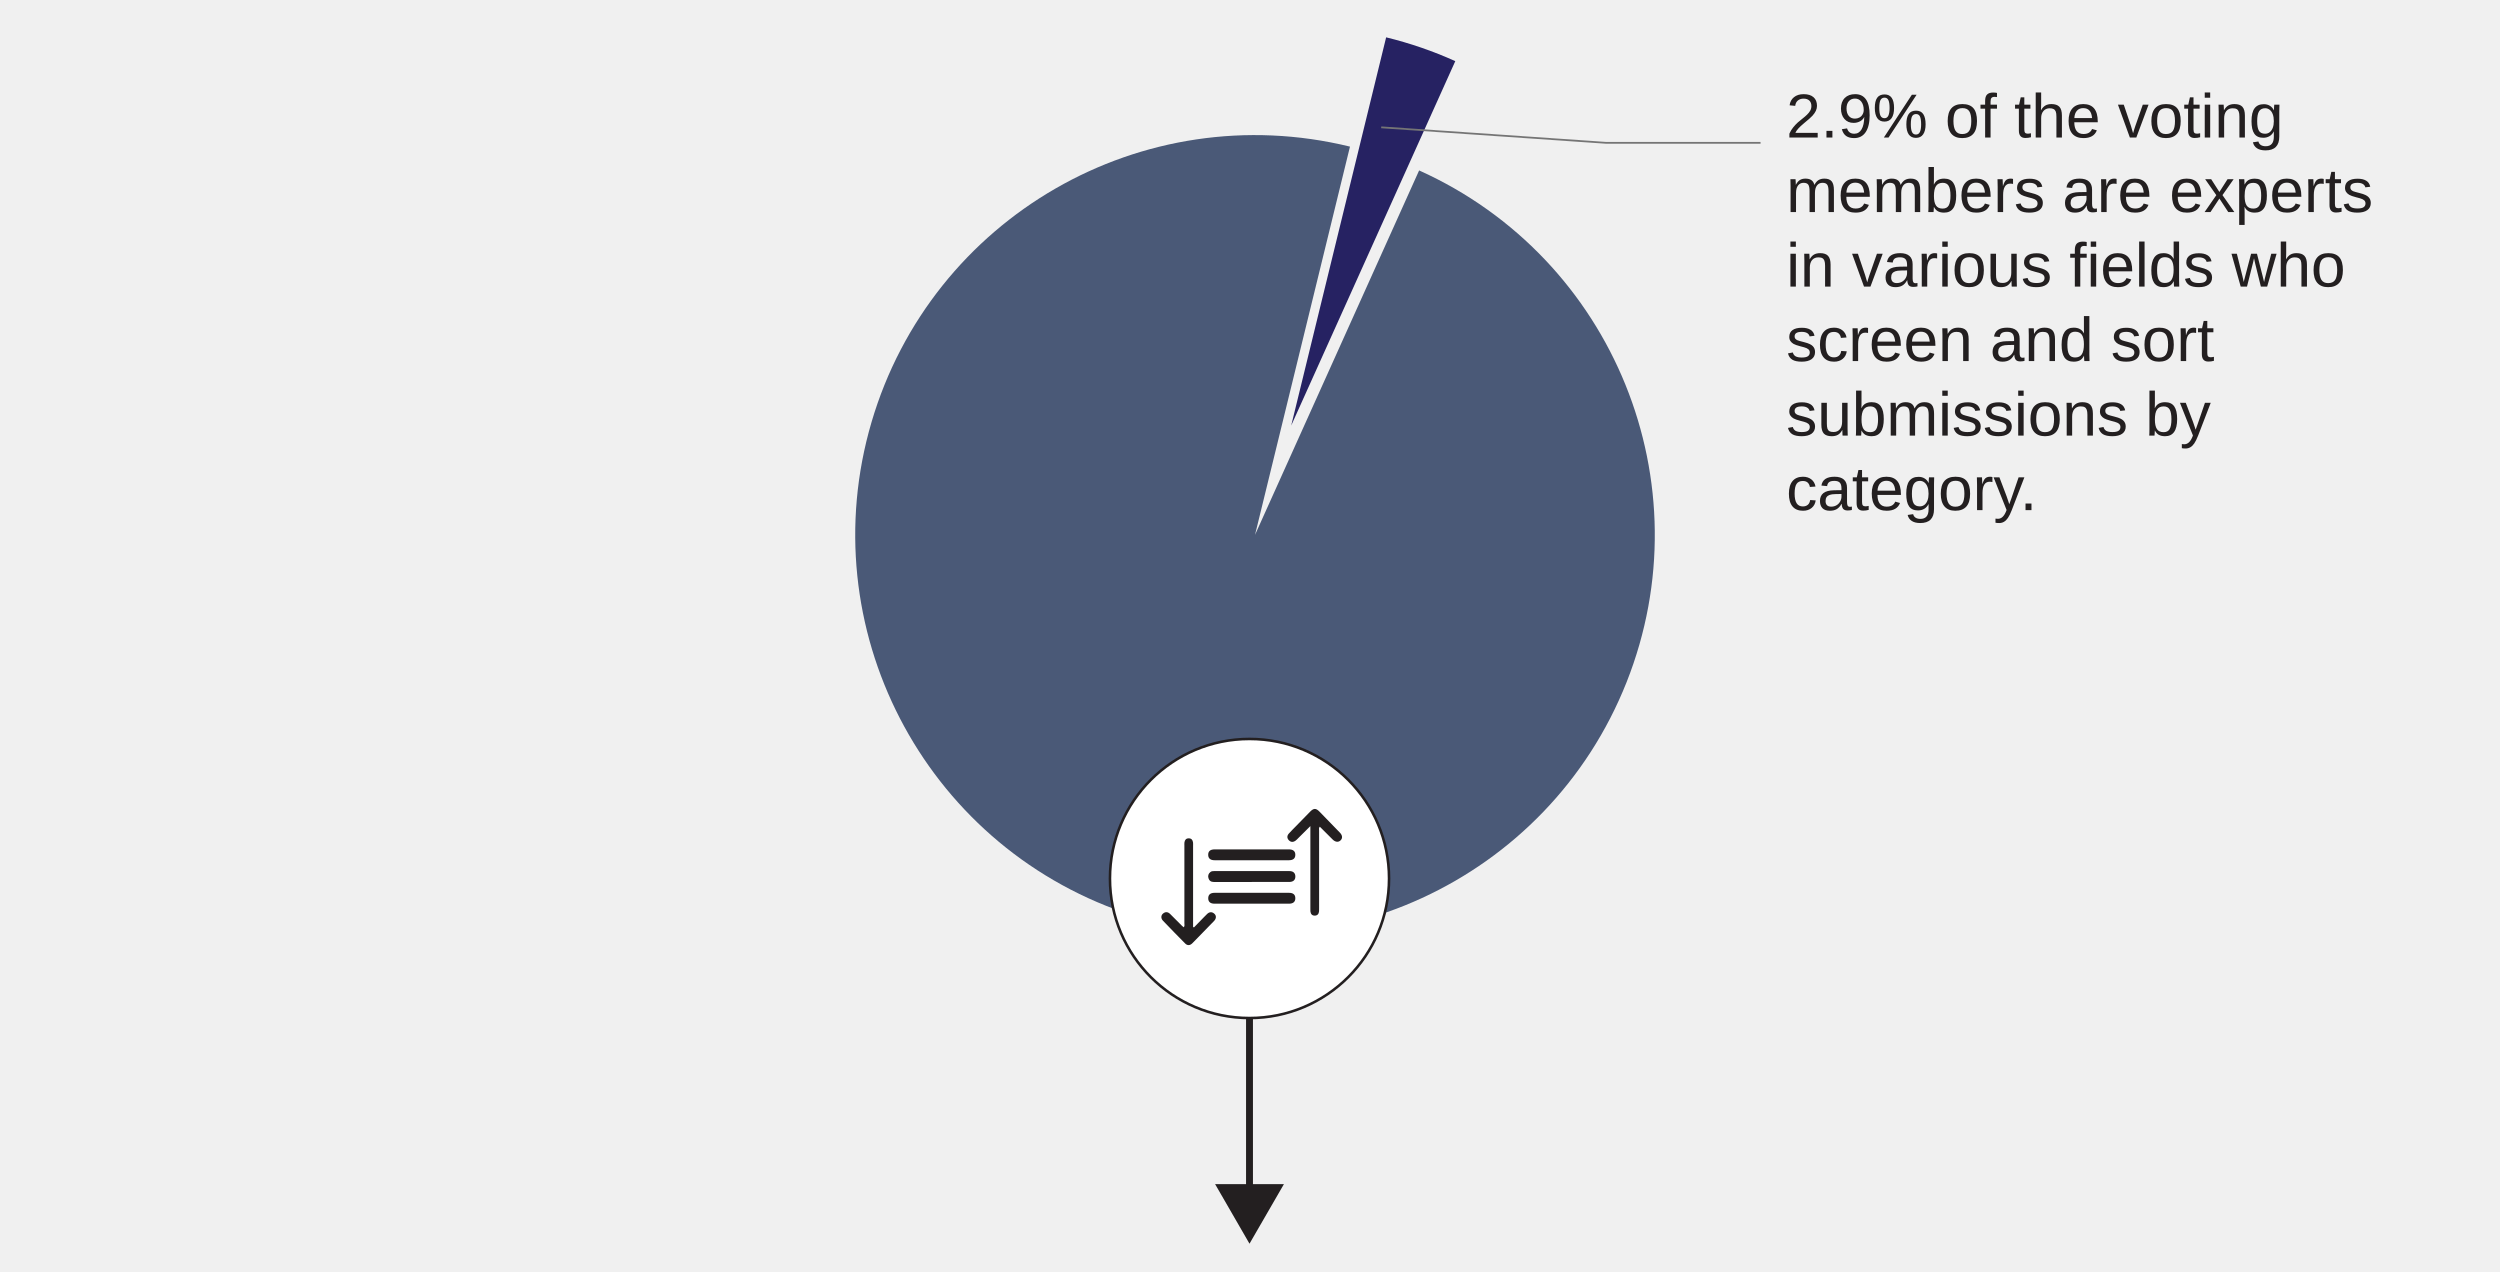
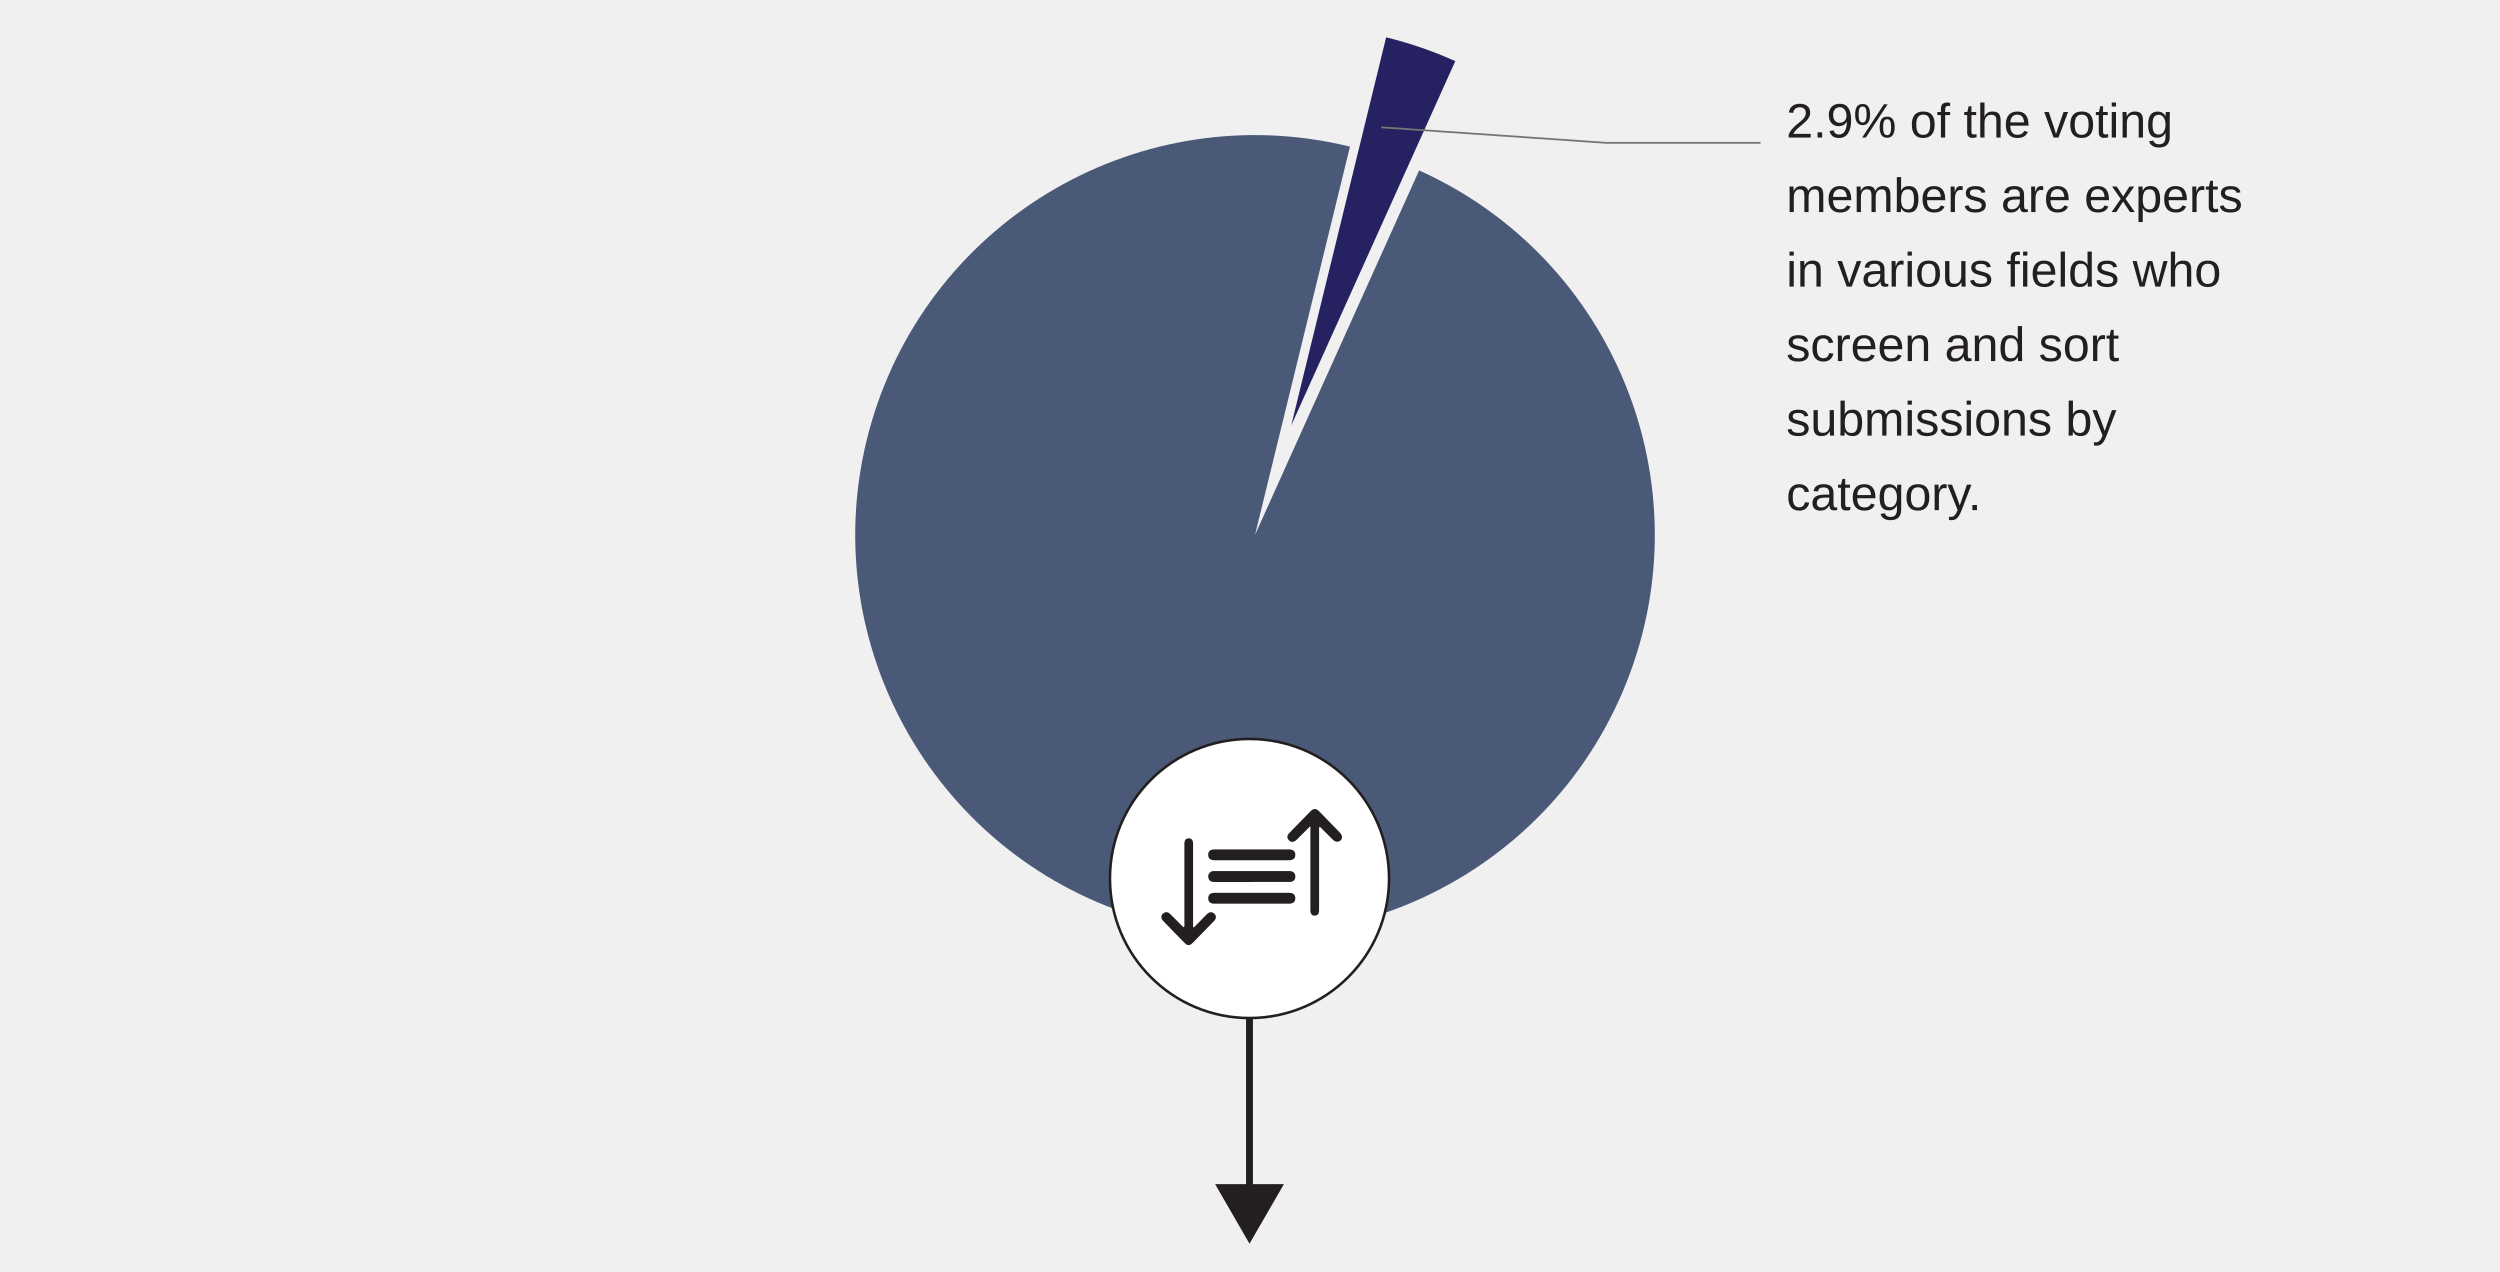
<svg xmlns="http://www.w3.org/2000/svg" id="Layer_1" data-name="Layer 1" viewBox="0 0 724.53 368.37">
  <g>
    <line x1="362.12" y1="176.02" x2="362.12" y2="346.08" fill="none" stroke="#231f20" stroke-miterlimit="10" stroke-width="2" />
    <polygon points="352.15 343.17 362.12 360.44 372.1 343.17 352.15 343.17" fill="#231f20" />
  </g>
  <path d="M373.91,62.82c0-.77-.62-1.39-1.39-1.39s-1.39,.62-1.39,1.39,.62,1.39,1.39,1.39,1.39-.62,1.39-1.39" fill="#9e9e9e" />
  <path d="M376.01,56.57c0-.77-.62-1.39-1.39-1.39s-1.39,.62-1.39,1.39,.62,1.39,1.39,1.39,1.39-.62,1.39-1.39" fill="#9e9e9e" />
  <path d="M401.72,10.82c6.88,1.68,13.59,3.99,20.04,6.9l-47.56,105.62,27.52-112.52Z" fill="#262262" />
  <path d="M411.28,49.39c56.45,25.42,82.94,90.74,60.13,148.3s-86.85,87.01-145.39,66.86c-58.54-20.15-90.89-82.77-73.45-142.18,17.45-59.4,78.52-94.59,138.67-79.88l-27.52,112.52,47.56-105.62Z" fill="#4a5977" />
-   <text transform="translate(517.68 39.85)" fill="#231f20" font-family="FuturaPT-Book, Futura PT, Futura,Trebuchet MS,Arial,sans-serif" font-size="18">
+   <text transform="translate(517.68 39.85)" fill="#231f20" font-family="FuturaPT-Book, Futura PT, Futura,Trebuchet MS,Arial,sans-serif" font-size="14">
    <tspan x="0" y="0">2.9% of the voting </tspan>
    <tspan x="0" y="21.6">members are experts </tspan>
    <tspan x="0" y="43.2">in various fields who </tspan>
    <tspan x="0" y="64.8">screen and sort </tspan>
    <tspan x="0" y="86.4">submissions by </tspan>
    <tspan x="0" y="108">category. </tspan>
  </text>
  <polyline points="510.23 41.4 465.54 41.4 400.29 36.9" fill="none" stroke="#757575" stroke-miterlimit="10" stroke-width=".52" />
  <g>
    <circle cx="362.12" cy="254.6" r="40.44" fill="#fff" stroke="#231f20" stroke-miterlimit="10" stroke-width=".75" />
    <g>
      <path d="M379.76,239.41c-1.31,1.31-2.42,2.41-3.53,3.51-.25,.25-.48,.51-.76,.71-.69,.5-1.4,.49-1.98-.15-.55-.61-.51-1.3,.03-1.9,.67-.75,1.4-1.46,2.11-2.19,1.34-1.38,2.68-2.76,4.03-4.13,1.06-1.08,1.71-1.09,2.74-.04,1.98,2.02,3.96,4.05,5.92,6.09,.75,.78,.82,1.61,.22,2.21-.63,.64-1.51,.57-2.31-.21-1.24-1.22-2.47-2.46-3.73-3.72-.36,.36-.2,.76-.21,1.1-.01,7.48,0,14.97,0,22.45,0,.31,.02,.63-.01,.94-.07,.75-.43,1.27-1.24,1.28-.81,.01-1.19-.49-1.27-1.25-.03-.31-.01-.63-.01-.94,0-7.45,0-14.9,0-22.35v-1.44Z" fill="#231f20" />
      <path d="M343.08,268.72c.31-.38,.17-.78,.17-1.14,0-7.51,0-15.03,0-22.54,0-.31-.03-.63,.02-.94,.11-.7,.49-1.15,1.25-1.14,.77,0,1.13,.47,1.23,1.17,.05,.31,.02,.63,.02,.94,0,7.48,0,14.96,0,22.44,0,.37,0,.75,0,1.12l.25,.15c.95-.98,1.91-1.96,2.86-2.94,.32-.32,.63-.65,.96-.96,.65-.62,1.37-.69,2.06-.1,.65,.55,.64,1.41-.04,2.12-1.57,1.64-3.17,3.25-4.75,4.88-.54,.55-1.06,1.11-1.61,1.64-.66,.63-1.4,.66-2.04,0-2.16-2.18-4.31-4.38-6.43-6.6-.62-.65-.59-1.53,.02-2.05,.69-.59,1.42-.53,2.06,.1,1.17,1.15,2.32,2.32,3.48,3.48,.14,.14,.31,.25,.47,.39Z" fill="#231f20" />
      <path d="M362.71,249.31c-3.56,0-7.12,0-10.69,0-1.25,0-1.88-.55-1.87-1.6,0-1.04,.63-1.55,1.9-1.55,7.16,0,14.32,0,21.48,0,1.25,0,1.88,.54,1.87,1.59-.01,1.04-.63,1.56-1.9,1.56-3.6,0-7.19,0-10.79,0Z" fill="#231f20" />
      <path d="M362.78,255.61c-3.67,0-7.33,0-11,0-.82,0-1.35-.38-1.56-1.12-.2-.68-.02-1.31,.58-1.77,.33-.26,.7-.27,1.09-.27,7.26,0,14.53,0,21.79,0,1.1,0,1.7,.55,1.73,1.52,.03,1.03-.59,1.62-1.73,1.63-3.63,0-7.26,0-10.9,0Z" fill="#231f20" />
      <path d="M362.88,258.75c3.56,0,7.12,0,10.69,0,1.2,0,1.81,.52,1.83,1.52,.03,1.06-.6,1.63-1.83,1.63-7.19,0-14.39,0-21.58,0-1.24,0-1.86-.56-1.83-1.63,.03-1,.64-1.52,1.83-1.52,3.63,0,7.26,0,10.9,0Z" fill="#231f20" />
    </g>
  </g>
</svg>
